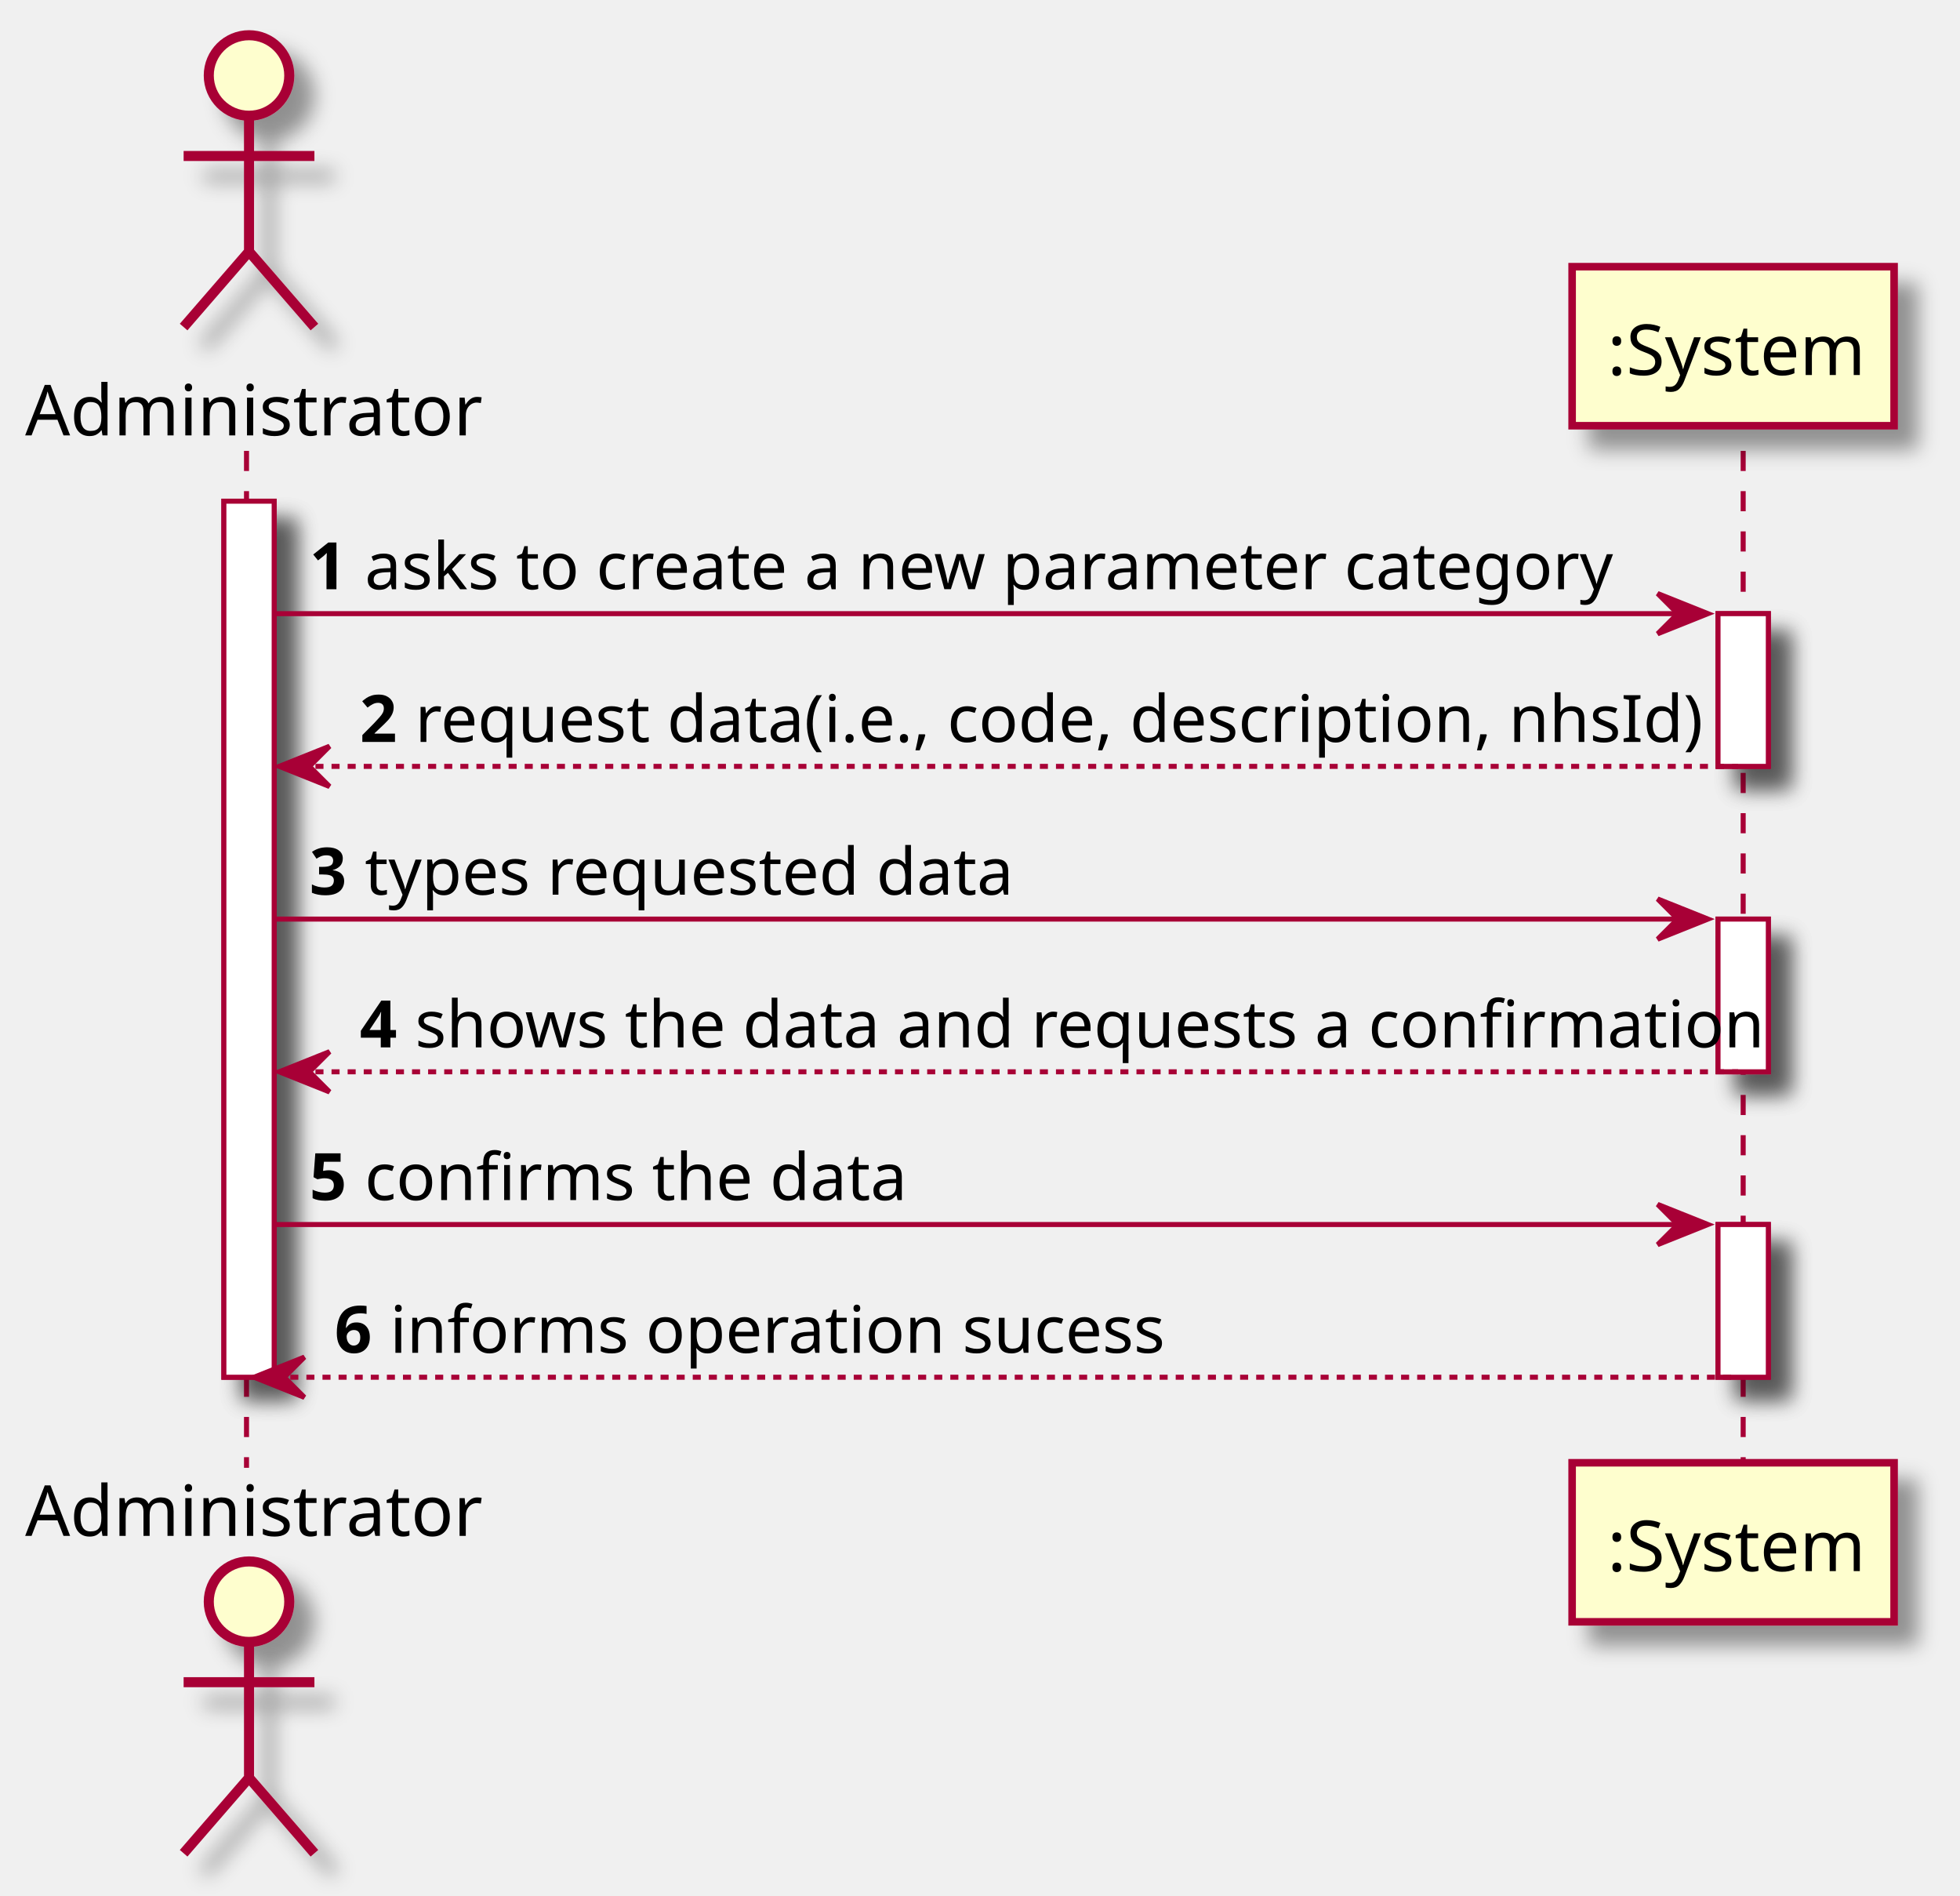
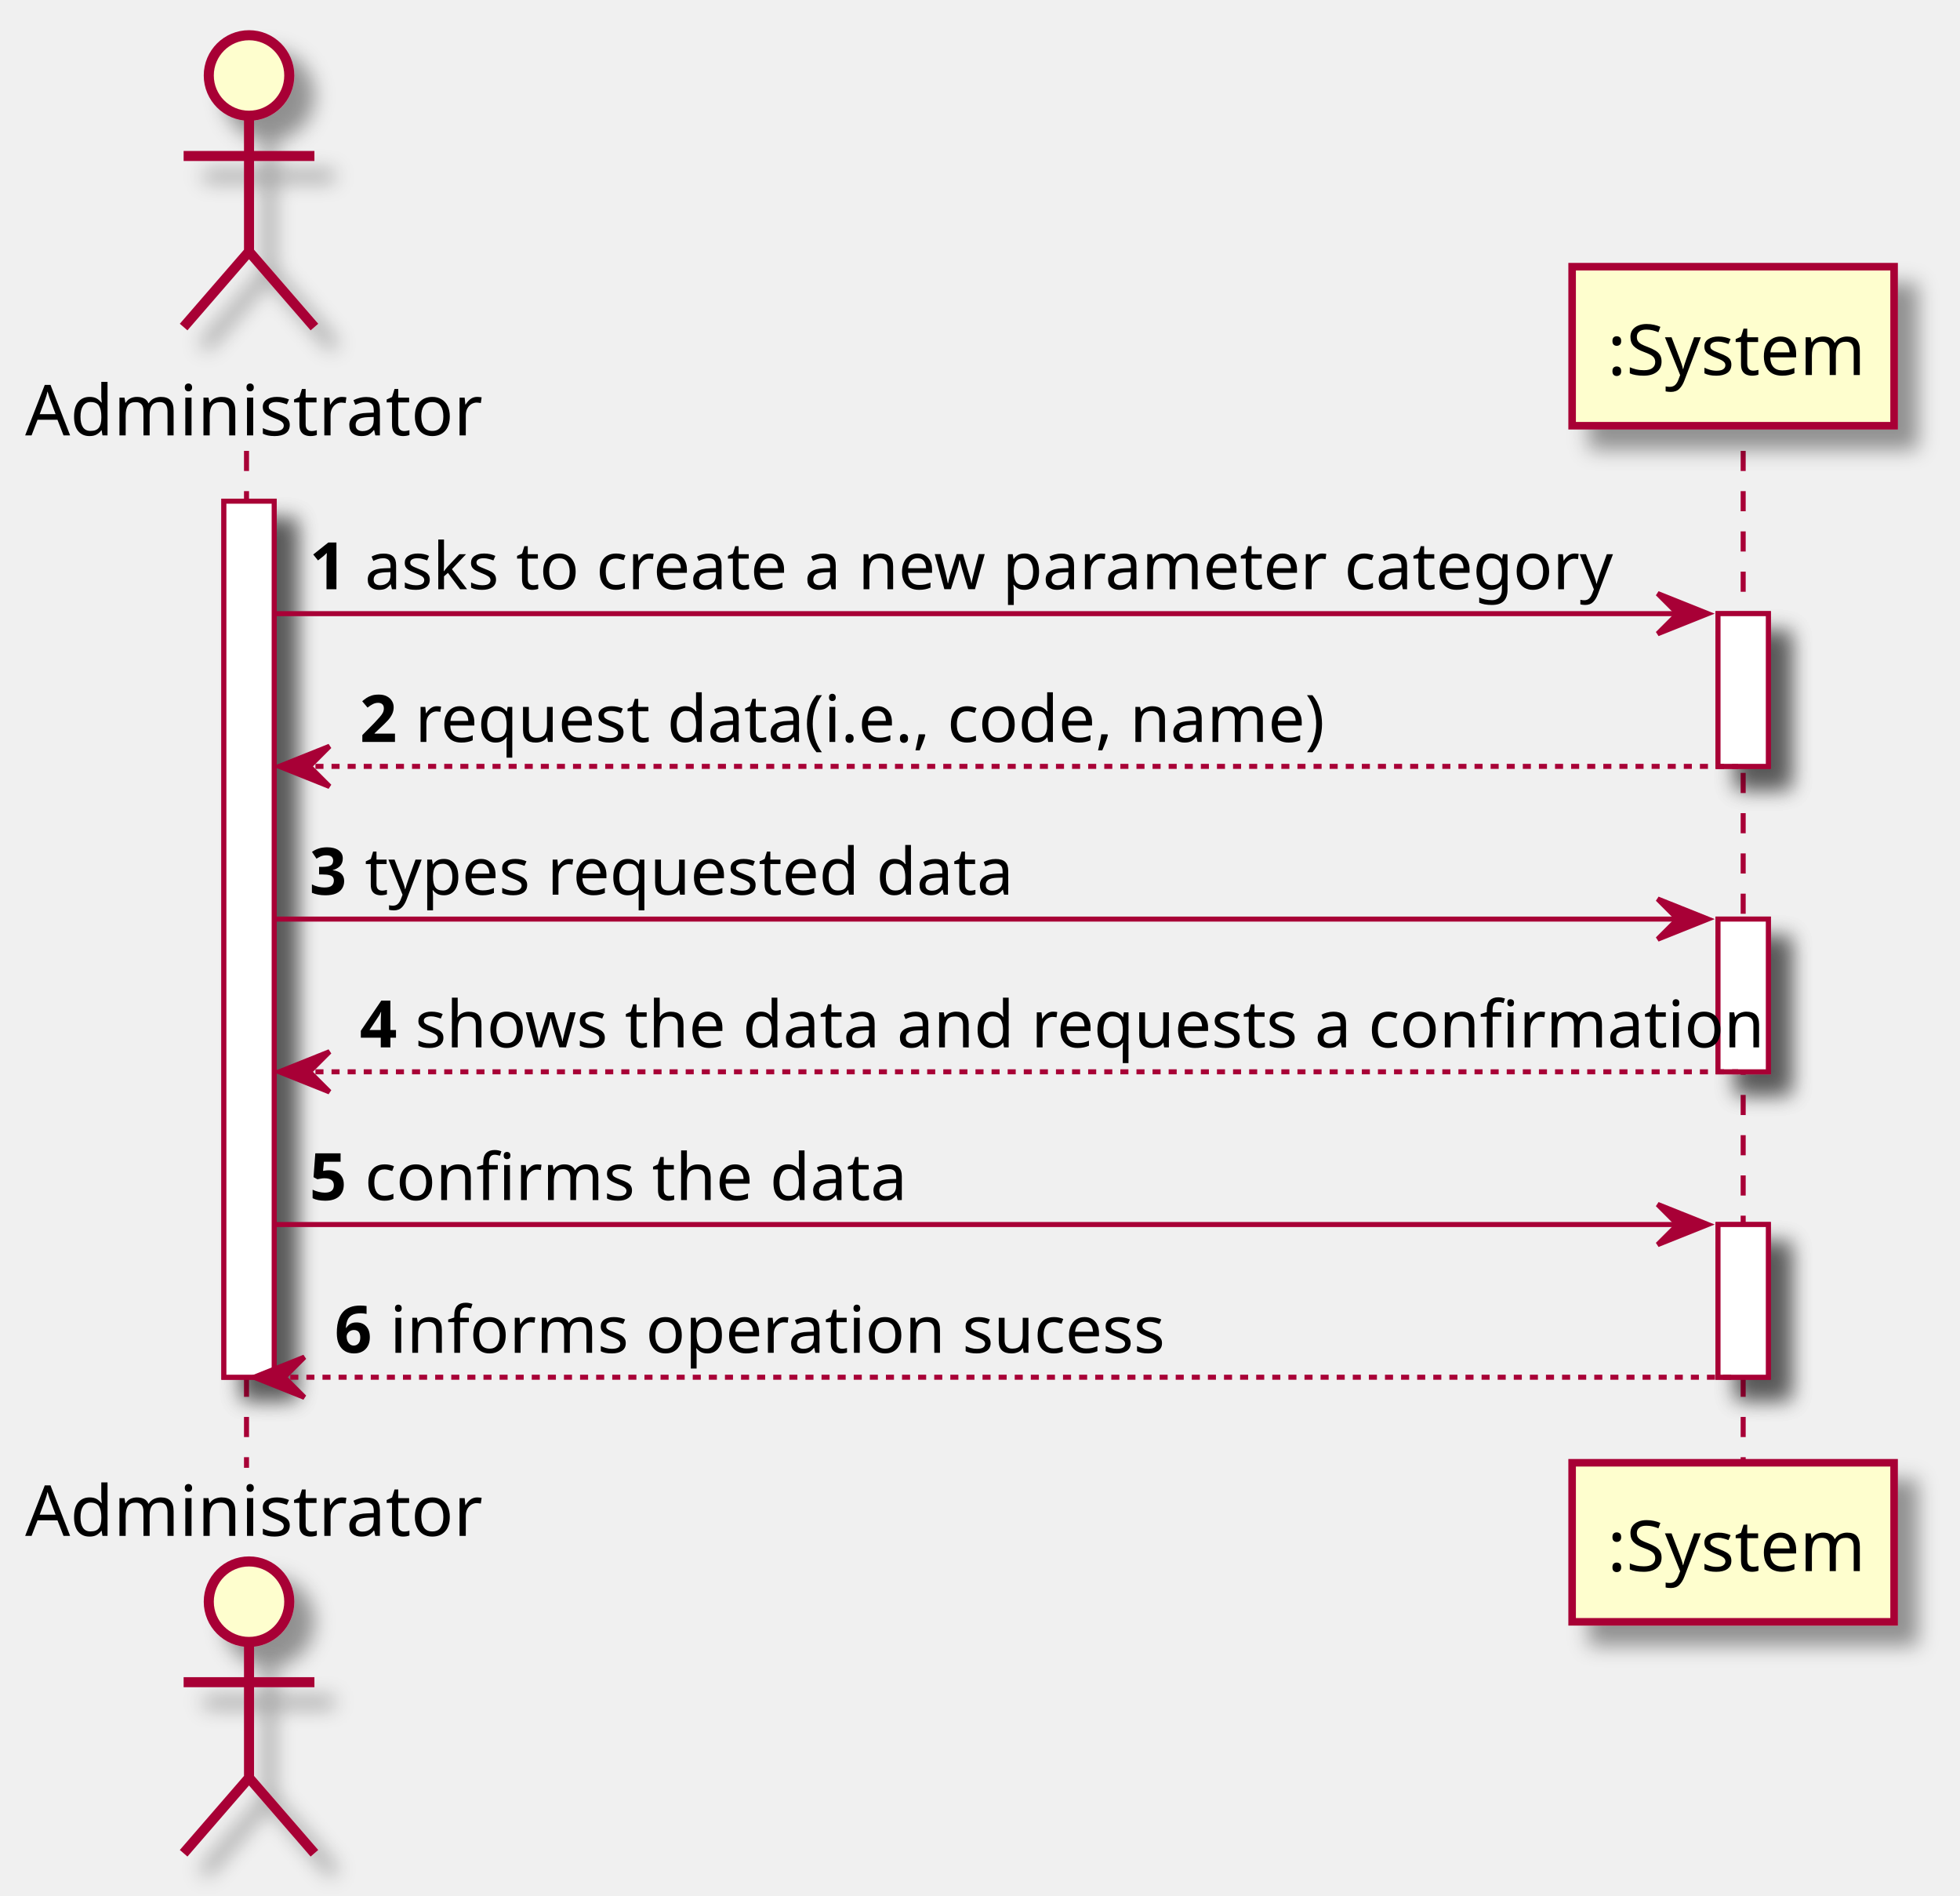
<svg xmlns="http://www.w3.org/2000/svg" contentScriptType="application/ecmascript" contentStyleType="text/css" height="471.25px" preserveAspectRatio="none" style="width:487px;height:471px;" version="1.1" viewBox="0 0 487 471" width="487.5px" zoomAndPan="magnify">
  <defs>
-     <filter height="300%" id="f19wd3iru6zcim" width="300%" x="-1" y="-1">
+     <filter height="300%" id="f15u8d672u8m6h" width="300%" x="-1" y="-1">
      <feGaussianBlur result="blurOut" stdDeviation="2.5" />
      <feColorMatrix in="blurOut" result="blurOut2" type="matrix" values="0 0 0 0 0 0 0 0 0 0 0 0 0 0 0 0 0 0 .4 0" />
      <feOffset dx="5.0" dy="5.0" in="blurOut2" result="blurOut3" />
      <feBlend in="SourceGraphic" in2="blurOut3" mode="normal" />
    </filter>
  </defs>
  <g>
-     <rect fill="#FFFFFF" filter="url(#f19wd3iru6zcim)" height="217.637" style="stroke:#A80036;stroke-width:1.25;" width="12.5" x="55.625" y="124.512" />
-     <rect fill="#FFFFFF" filter="url(#f19wd3iru6zcim)" height="37.94" style="stroke:#A80036;stroke-width:1.25;" width="12.5" x="426.875" y="152.451" />
-     <rect fill="#FFFFFF" filter="url(#f19wd3iru6zcim)" height="37.94" style="stroke:#A80036;stroke-width:1.25;" width="12.5" x="426.875" y="228.33" />
-     <rect fill="#FFFFFF" filter="url(#f19wd3iru6zcim)" height="37.94" style="stroke:#A80036;stroke-width:1.25;" width="12.5" x="426.875" y="304.209" />
+     <rect fill="#FFFFFF" filter="url(#f15u8d672u8m6h)" height="217.637" style="stroke:#A80036;stroke-width:1.25;" width="12.5" x="55.625" y="124.512" />
+     <rect fill="#FFFFFF" filter="url(#f15u8d672u8m6h)" height="37.94" style="stroke:#A80036;stroke-width:1.25;" width="12.5" x="426.875" y="152.451" />
+     <rect fill="#FFFFFF" filter="url(#f15u8d672u8m6h)" height="37.94" style="stroke:#A80036;stroke-width:1.25;" width="12.5" x="426.875" y="228.33" />
+     <rect fill="#FFFFFF" filter="url(#f15u8d672u8m6h)" height="37.94" style="stroke:#A80036;stroke-width:1.25;" width="12.5" x="426.875" y="304.209" />
    <line style="stroke:#A80036;stroke-width:1.25;stroke-dasharray:5.0,5.0;" x1="61.25" x2="61.25" y1="112.012" y2="364.648" />
    <line style="stroke:#A80036;stroke-width:1.25;stroke-dasharray:5.0,5.0;" x1="433.125" x2="433.125" y1="112.012" y2="364.648" />
    <text fill="#000000" font-family="sans-serif" font-size="17.5" lengthAdjust="spacing" textLength="103.75" x="6.25" y="108.166">Administrator</text>
-     <ellipse cx="61.875" cy="18.75" fill="#FEFECE" filter="url(#f19wd3iru6zcim)" rx="10" ry="10" style="stroke:#A80036;stroke-width:2.5;" />
-     <path d="M61.875,28.75 L61.875,62.5 M45.625,38.75 L78.125,38.75 M61.875,62.5 L45.625,81.25 M61.875,62.5 L78.125,81.25 " fill="none" filter="url(#f19wd3iru6zcim)" style="stroke:#A80036;stroke-width:2.5;" />
+     <ellipse cx="61.875" cy="18.75" fill="#FEFECE" filter="url(#f15u8d672u8m6h)" rx="10" ry="10" style="stroke:#A80036;stroke-width:2.5;" />
+     <path d="M61.875,28.75 L61.875,62.5 M45.625,38.75 L78.125,38.75 M61.875,62.5 L45.625,81.25 M61.875,62.5 L78.125,81.25 " fill="none" filter="url(#f15u8d672u8m6h)" style="stroke:#A80036;stroke-width:2.5;" />
    <text fill="#000000" font-family="sans-serif" font-size="17.5" lengthAdjust="spacing" textLength="103.75" x="6.25" y="381.565">Administrator</text>
-     <ellipse cx="61.875" cy="397.91" fill="#FEFECE" filter="url(#f19wd3iru6zcim)" rx="10" ry="10" style="stroke:#A80036;stroke-width:2.5;" />
-     <path d="M61.875,407.91 L61.875,441.66 M45.625,417.91 L78.125,417.91 M61.875,441.66 L45.625,460.41 M61.875,441.66 L78.125,460.41 " fill="none" filter="url(#f19wd3iru6zcim)" style="stroke:#A80036;stroke-width:2.5;" />
-     <rect fill="#FEFECE" filter="url(#f19wd3iru6zcim)" height="39.512" style="stroke:#A80036;stroke-width:1.875;" width="80" x="390.625" y="66.25" />
+     <ellipse cx="61.875" cy="397.91" fill="#FEFECE" filter="url(#f15u8d672u8m6h)" rx="10" ry="10" style="stroke:#A80036;stroke-width:2.5;" />
+     <path d="M61.875,407.91 L61.875,441.66 M45.625,417.91 L78.125,417.91 M61.875,441.66 L45.625,460.41 M61.875,441.66 L78.125,460.41 " fill="none" filter="url(#f15u8d672u8m6h)" style="stroke:#A80036;stroke-width:2.5;" />
+     <rect fill="#FEFECE" filter="url(#f15u8d672u8m6h)" height="39.512" style="stroke:#A80036;stroke-width:1.875;" width="80" x="390.625" y="66.25" />
    <text fill="#000000" font-family="sans-serif" font-size="17.5" lengthAdjust="spacing" textLength="62.5" x="399.375" y="93.166">:System</text>
-     <rect fill="#FEFECE" filter="url(#f19wd3iru6zcim)" height="39.512" style="stroke:#A80036;stroke-width:1.875;" width="80" x="390.625" y="363.398" />
+     <rect fill="#FEFECE" filter="url(#f15u8d672u8m6h)" height="39.512" style="stroke:#A80036;stroke-width:1.875;" width="80" x="390.625" y="363.398" />
    <text fill="#000000" font-family="sans-serif" font-size="17.5" lengthAdjust="spacing" textLength="62.5" x="399.375" y="390.315">:System</text>
-     <rect fill="#FFFFFF" filter="url(#f19wd3iru6zcim)" height="217.637" style="stroke:#A80036;stroke-width:1.25;" width="12.5" x="55.625" y="124.512" />
-     <rect fill="#FFFFFF" filter="url(#f19wd3iru6zcim)" height="37.94" style="stroke:#A80036;stroke-width:1.25;" width="12.5" x="426.875" y="152.451" />
-     <rect fill="#FFFFFF" filter="url(#f19wd3iru6zcim)" height="37.94" style="stroke:#A80036;stroke-width:1.25;" width="12.5" x="426.875" y="228.33" />
-     <rect fill="#FFFFFF" filter="url(#f19wd3iru6zcim)" height="37.94" style="stroke:#A80036;stroke-width:1.25;" width="12.5" x="426.875" y="304.209" />
+     <rect fill="#FFFFFF" filter="url(#f15u8d672u8m6h)" height="217.637" style="stroke:#A80036;stroke-width:1.25;" width="12.5" x="55.625" y="124.512" />
+     <rect fill="#FFFFFF" filter="url(#f15u8d672u8m6h)" height="37.94" style="stroke:#A80036;stroke-width:1.25;" width="12.5" x="426.875" y="152.451" />
+     <rect fill="#FFFFFF" filter="url(#f15u8d672u8m6h)" height="37.94" style="stroke:#A80036;stroke-width:1.25;" width="12.5" x="426.875" y="228.33" />
+     <rect fill="#FFFFFF" filter="url(#f15u8d672u8m6h)" height="37.94" style="stroke:#A80036;stroke-width:1.25;" width="12.5" x="426.875" y="304.209" />
    <polygon fill="#A80036" points="411.875,147.451,424.375,152.451,411.875,157.451,416.875,152.451" style="stroke:#A80036;stroke-width:1.25;" />
    <line style="stroke:#A80036;stroke-width:1.25;" x1="68.125" x2="419.375" y1="152.451" y2="152.451" />
    <text fill="#000000" font-family="sans-serif" font-size="16.25" font-weight="bold" lengthAdjust="spacing" textLength="8.75" x="76.875" y="146.381">1</text>
    <text fill="#000000" font-family="sans-serif" font-size="16.25" lengthAdjust="spacing" textLength="296.25" x="90.625" y="146.381">asks to create a new parameter category</text>
    <polygon fill="#A80036" points="81.875,185.391,69.375,190.391,81.875,195.391,76.875,190.391" style="stroke:#A80036;stroke-width:1.25;" />
    <line style="stroke:#A80036;stroke-width:1.25;stroke-dasharray:2.0,2.0;" x1="74.375" x2="431.875" y1="190.391" y2="190.391" />
    <text fill="#000000" font-family="sans-serif" font-size="16.25" font-weight="bold" lengthAdjust="spacing" textLength="8.75" x="89.375" y="184.32">2</text>
-     <text fill="#000000" font-family="sans-serif" font-size="16.25" lengthAdjust="spacing" textLength="305" x="103.125" y="184.32">request data(i.e., code, description, nhsId)</text>
+     <text fill="#000000" font-family="sans-serif" font-size="16.25" lengthAdjust="spacing" textLength="217.5" x="103.125" y="184.32">request data(i.e., code, name)</text>
    <polygon fill="#A80036" points="411.875,223.33,424.375,228.33,411.875,233.33,416.875,228.33" style="stroke:#A80036;stroke-width:1.25;" />
    <line style="stroke:#A80036;stroke-width:1.25;" x1="68.125" x2="419.375" y1="228.33" y2="228.33" />
    <text fill="#000000" font-family="sans-serif" font-size="16.25" font-weight="bold" lengthAdjust="spacing" textLength="8.75" x="76.875" y="222.26">3</text>
    <text fill="#000000" font-family="sans-serif" font-size="16.25" lengthAdjust="spacing" textLength="152.5" x="90.625" y="222.26">types requested data</text>
    <polygon fill="#A80036" points="81.875,261.269,69.375,266.269,81.875,271.269,76.875,266.269" style="stroke:#A80036;stroke-width:1.25;" />
    <line style="stroke:#A80036;stroke-width:1.25;stroke-dasharray:2.0,2.0;" x1="74.375" x2="431.875" y1="266.269" y2="266.269" />
    <text fill="#000000" font-family="sans-serif" font-size="16.25" font-weight="bold" lengthAdjust="spacing" textLength="8.75" x="89.375" y="260.199">4</text>
    <text fill="#000000" font-family="sans-serif" font-size="16.25" lengthAdjust="spacing" textLength="315" x="103.125" y="260.199">shows the data and requests a confirmation</text>
    <polygon fill="#A80036" points="411.875,299.209,424.375,304.209,411.875,309.209,416.875,304.209" style="stroke:#A80036;stroke-width:1.25;" />
    <line style="stroke:#A80036;stroke-width:1.25;" x1="68.125" x2="419.375" y1="304.209" y2="304.209" />
    <text fill="#000000" font-family="sans-serif" font-size="16.25" font-weight="bold" lengthAdjust="spacing" textLength="8.75" x="76.875" y="298.138">5</text>
    <text fill="#000000" font-family="sans-serif" font-size="16.25" lengthAdjust="spacing" textLength="125" x="90.625" y="298.138">confirms the data</text>
    <polygon fill="#A80036" points="75.625,337.148,63.125,342.148,75.625,347.148,70.625,342.148" style="stroke:#A80036;stroke-width:1.25;" />
    <line style="stroke:#A80036;stroke-width:1.25;stroke-dasharray:2.0,2.0;" x1="68.125" x2="431.875" y1="342.148" y2="342.148" />
    <text fill="#000000" font-family="sans-serif" font-size="16.25" font-weight="bold" lengthAdjust="spacing" textLength="8.75" x="83.125" y="336.078">6</text>
    <text fill="#000000" font-family="sans-serif" font-size="16.25" lengthAdjust="spacing" textLength="181.25" x="96.875" y="336.078">informs operation sucess</text>
  </g>
</svg>
